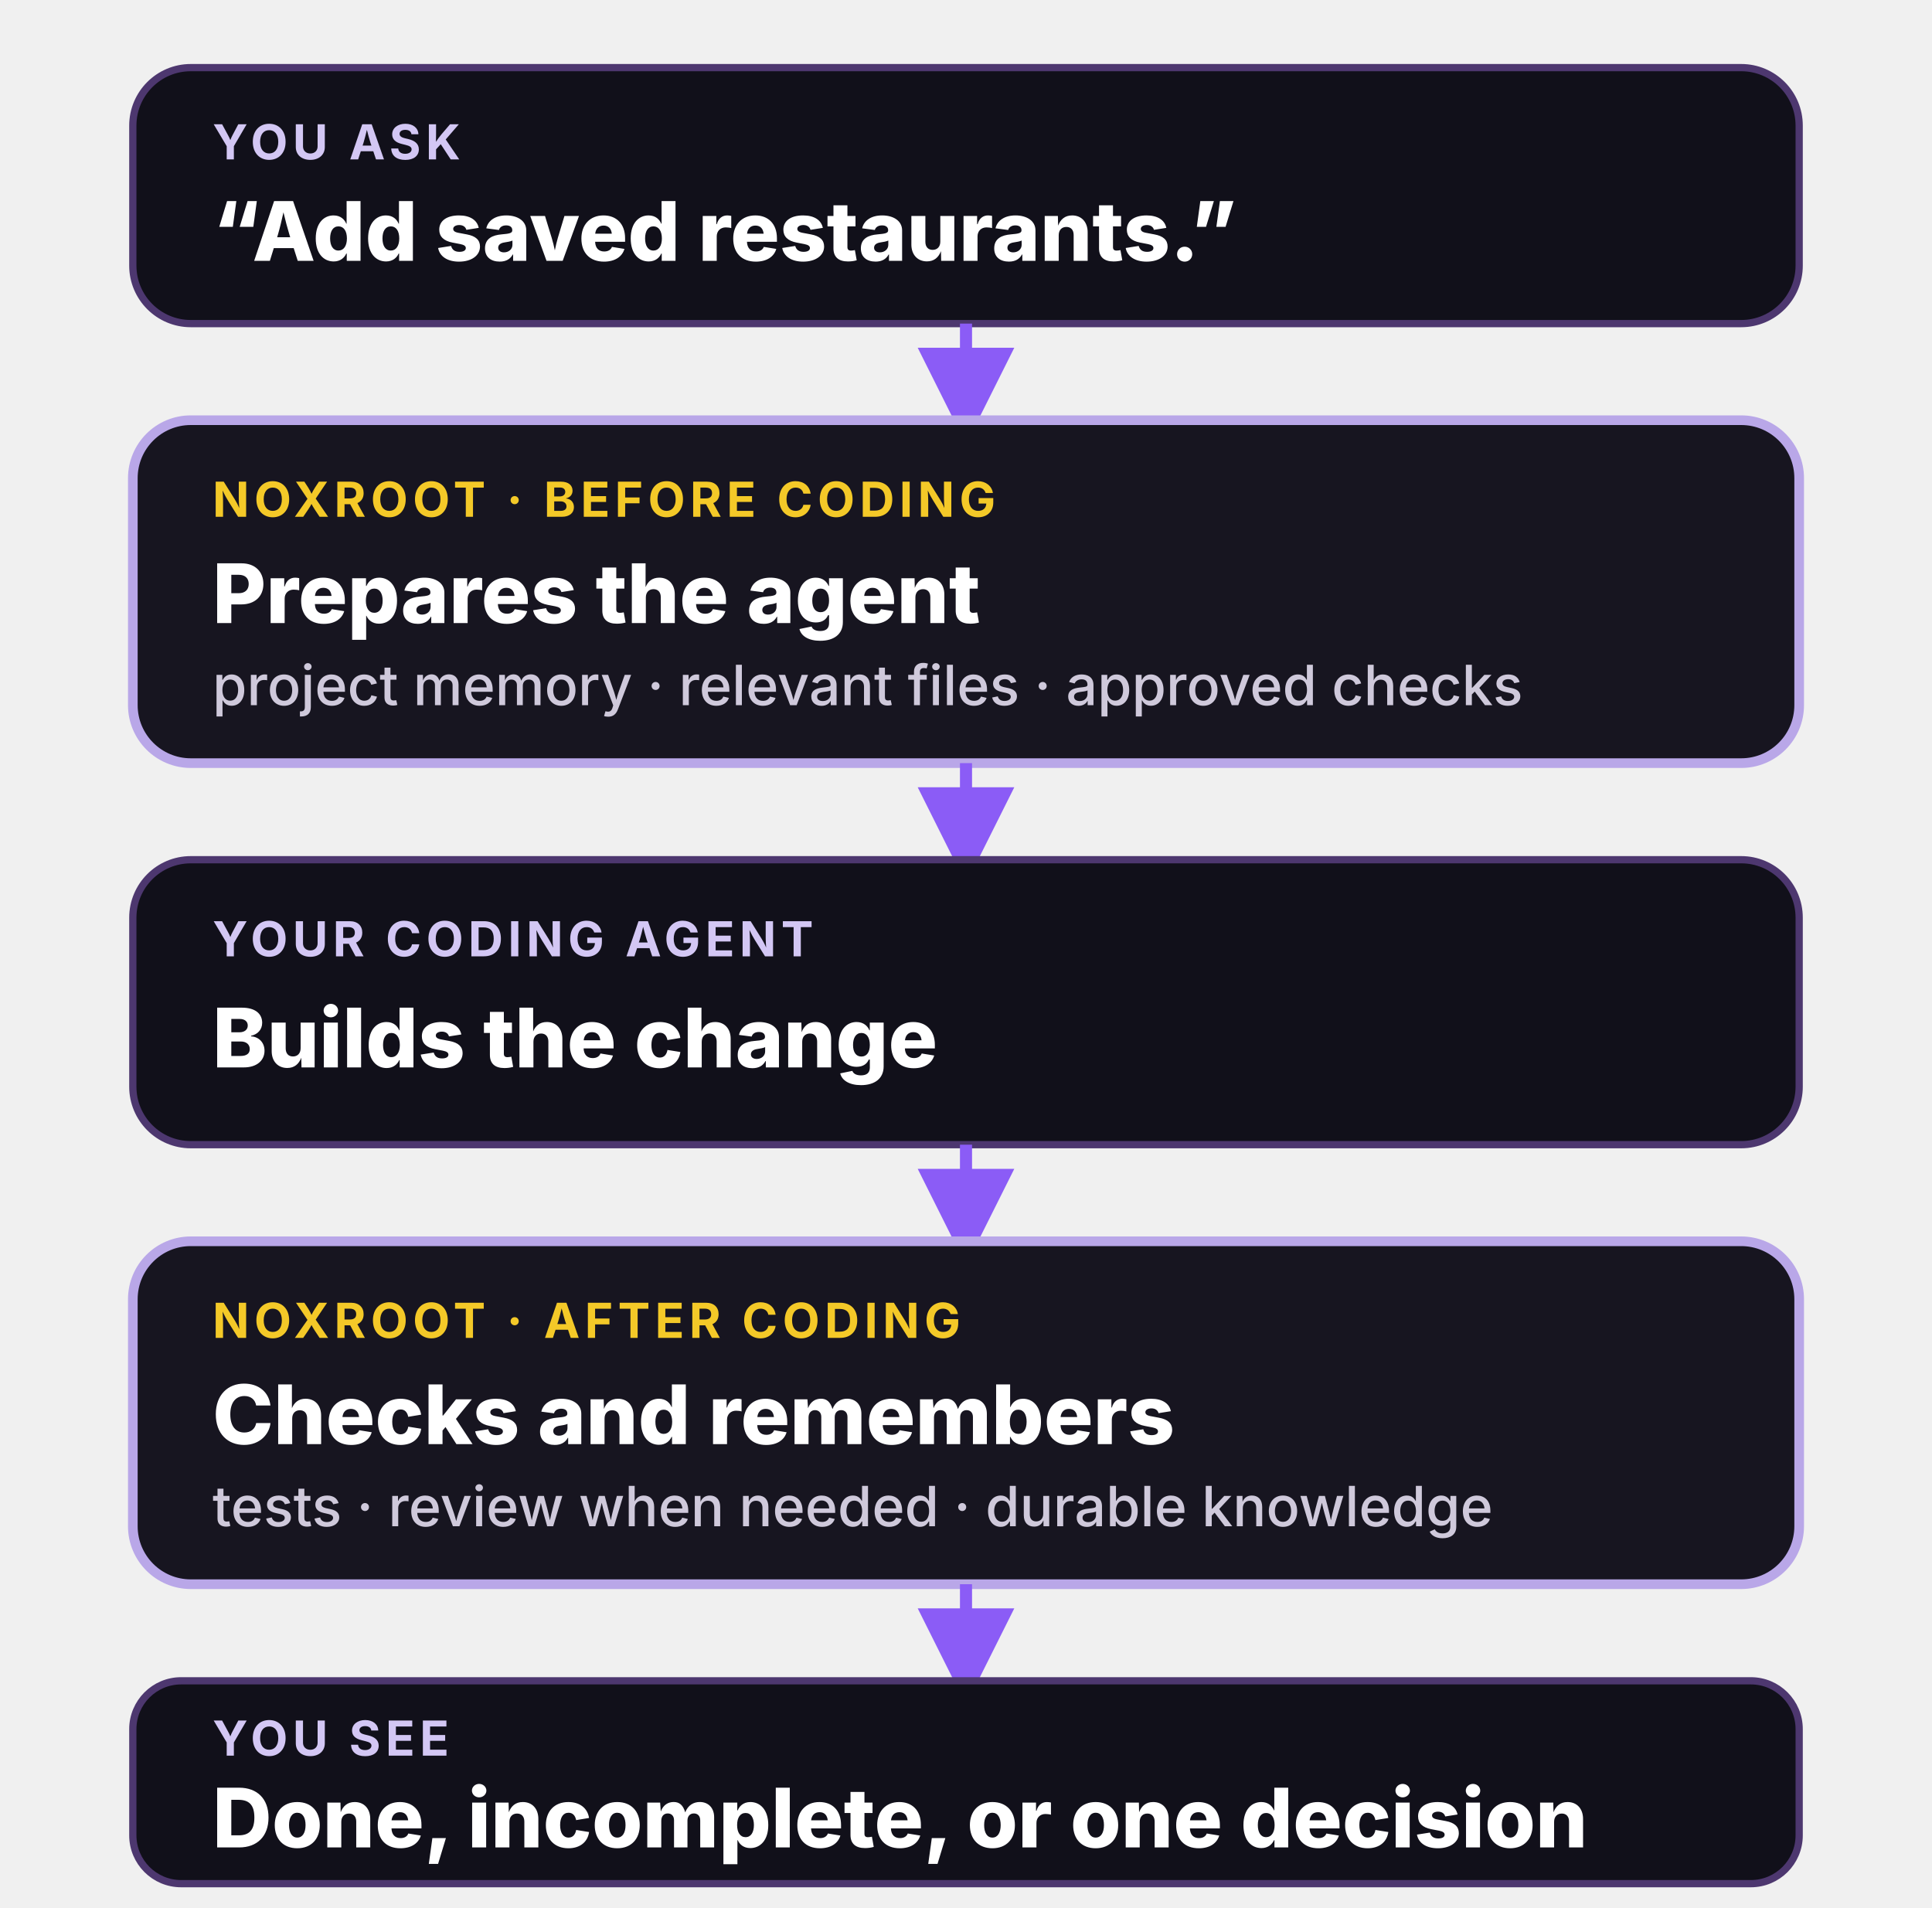
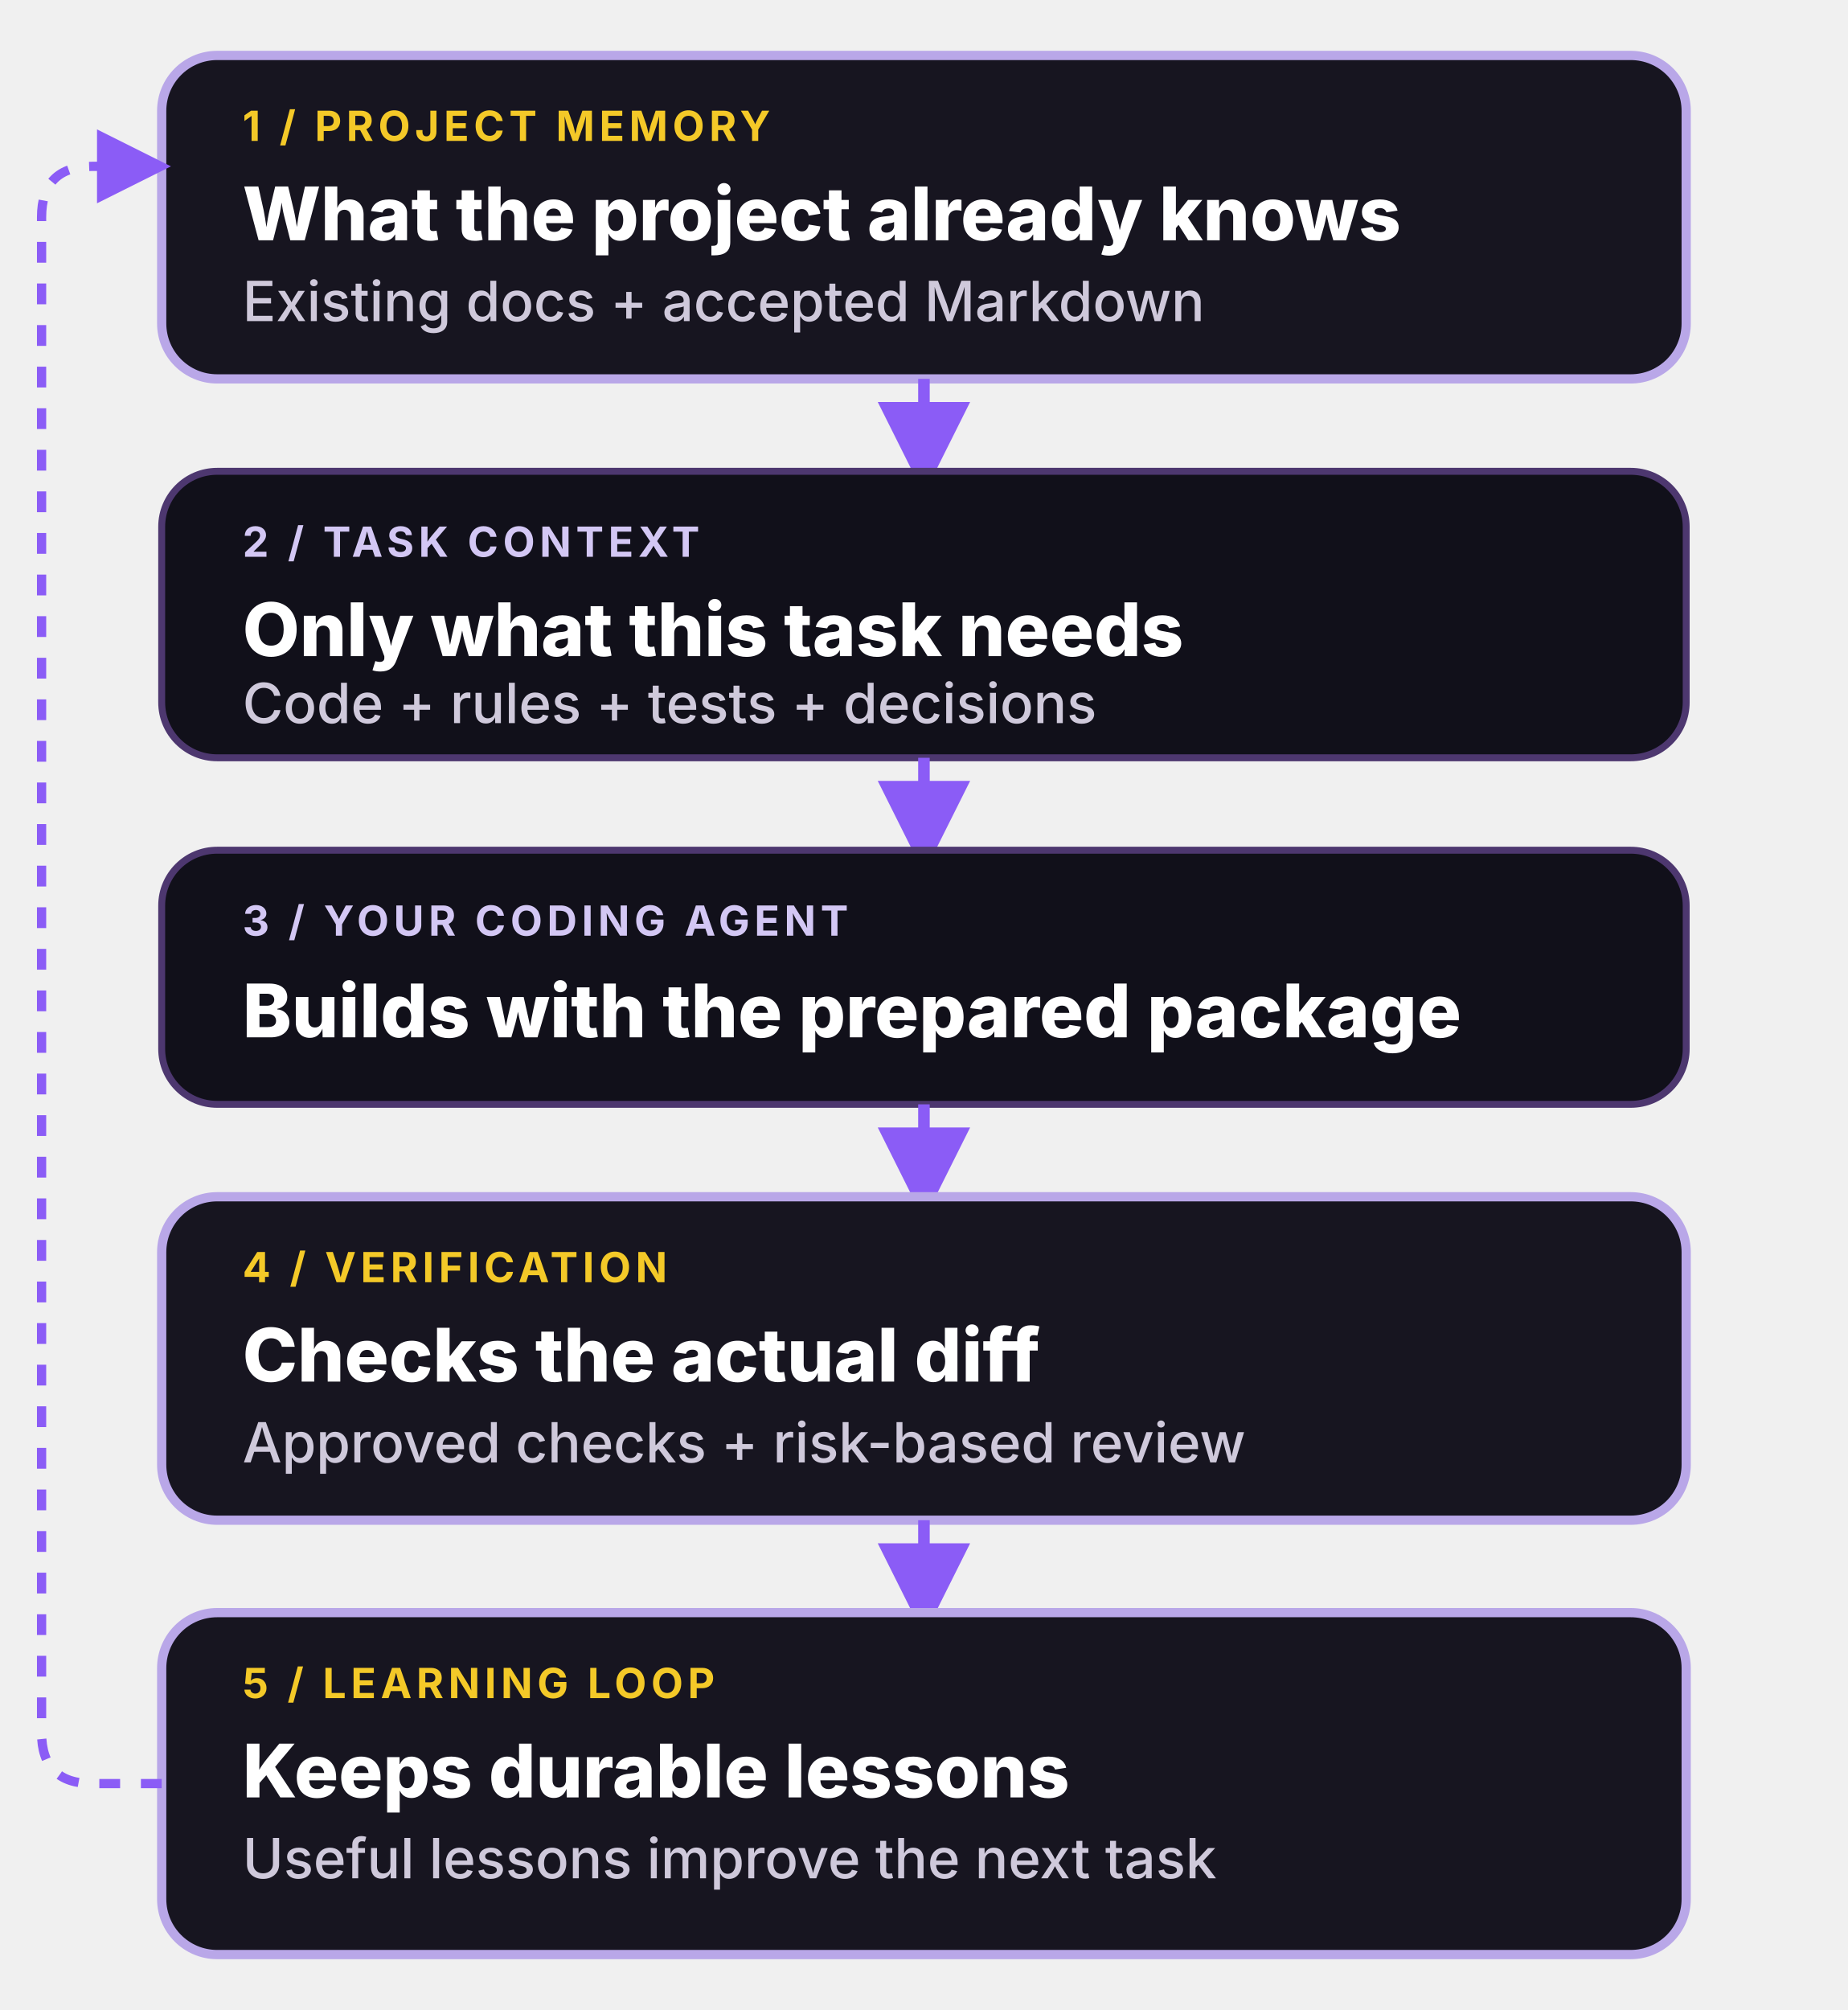
- <svg xmlns="http://www.w3.org/2000/svg" viewBox="0 0 800 790" role="img" aria-labelledby="workflow-title workflow-desc">
+ <svg xmlns="http://www.w3.org/2000/svg" viewBox="0 0 800 870" role="img" aria-labelledby="workflow-title workflow-desc">
  <defs>
    <marker id="arrow" viewBox="0 0 10 10" refX="5" refY="5" markerWidth="8" markerHeight="8" orient="auto-start-reverse">
      <path d="M 0 0 L 10 5 L 0 10 z" fill="#8B5CF6" />
    </marker>
    <style>
      .card { fill: #11101A; stroke: #4D376F; stroke-width: 3; }
      .accent { fill: #171520; stroke: #B9A7E8; stroke-width: 4; }
-       .eyebrow { fill: #D3C7F4; font: 700 20px Inter, Segoe UI, Arial, sans-serif; letter-spacing: 2px; }
-       .heading { fill: #FFFFFF; font: 800 34px Inter, Segoe UI, Arial, sans-serif; }
-       .body { fill: #CFC9DB; font: 500 23px Inter, Segoe UI, Arial, sans-serif; }
+       .step { fill: #D3C7F4; font: 700 18px Inter, Segoe UI, Arial, sans-serif; letter-spacing: 2px; }
+       .heading { fill: #FFFFFF; font: 800 32px Inter, Segoe UI, Arial, sans-serif; }
+       .body { fill: #CFC9DB; font: 500 24px Inter, Segoe UI, Arial, sans-serif; }
      .gold { fill: #F4C928; }
-       .line { stroke: #8B5CF6; stroke-width: 5; }
+       .line { fill: none; stroke: #8B5CF6; stroke-width: 5; }
+       .loop { fill: none; stroke: #8B5CF6; stroke-width: 4; stroke-dasharray: 9 9; }
    </style>
  </defs>
-   <rect class="card" x="55" y="28" width="690" height="106" rx="24" />
-   <text class="eyebrow" x="88" y="66">YOU ASK</text>
-   <text class="heading" x="88" y="108">“Add saved restaurants.”</text>
-   <line class="line" x1="400" y1="134" x2="400" y2="164" marker-end="url(#arrow)" />
-   <rect class="accent" x="55" y="174" width="690" height="142" rx="24" />
-   <text class="eyebrow gold" x="88" y="214">NOXROOT · BEFORE CODING</text>
-   <text class="heading" x="88" y="258">Prepares the agent</text>
-   <text class="body" x="88" y="292">project memory · relevant files · approved checks</text>
-   <line class="line" x1="400" y1="316" x2="400" y2="346" marker-end="url(#arrow)" />
-   <rect class="card" x="55" y="356" width="690" height="118" rx="24" />
-   <text class="eyebrow" x="88" y="396">YOUR CODING AGENT</text>
-   <text class="heading" x="88" y="442">Builds the change</text>
-   <line class="line" x1="400" y1="474" x2="400" y2="504" marker-end="url(#arrow)" />
-   <rect class="accent" x="55" y="514" width="690" height="142" rx="24" />
-   <text class="eyebrow gold" x="88" y="554">NOXROOT · AFTER CODING</text>
-   <text class="heading" x="88" y="598">Checks and remembers</text>
-   <text class="body" x="88" y="632">tests · review when needed · durable knowledge</text>
-   <line class="line" x1="400" y1="656" x2="400" y2="686" marker-end="url(#arrow)" />
-   <rect class="card" x="55" y="696" width="690" height="84" rx="20" />
-   <text class="eyebrow" x="88" y="727">YOU SEE</text>
-   <text class="heading" x="88" y="765" font-size="28">Done, incomplete, or one decision</text>
+   <rect class="accent" x="70" y="24" width="660" height="140" rx="24" />
+   <text class="step gold" x="105" y="61">1 / PROJECT MEMORY</text>
+   <text class="heading" x="105" y="104">What the project already knows</text>
+   <text class="body" x="105" y="139">Existing docs + accepted Markdown</text>
+   <line class="line" x1="400" y1="164" x2="400" y2="194" marker-end="url(#arrow)" />
+   <rect class="card" x="70" y="204" width="660" height="124" rx="24" />
+   <text class="step" x="105" y="241">2 / TASK CONTEXT</text>
+   <text class="heading" x="105" y="284">Only what this task needs</text>
+   <text class="body" x="105" y="313">Code + rules + tests + decisions</text>
+   <line class="line" x1="400" y1="328" x2="400" y2="358" marker-end="url(#arrow)" />
+   <rect class="card" x="70" y="368" width="660" height="110" rx="24" />
+   <text class="step" x="105" y="405">3 / YOUR CODING AGENT</text>
+   <text class="heading" x="105" y="449">Builds with the prepared package</text>
+   <line class="line" x1="400" y1="478" x2="400" y2="508" marker-end="url(#arrow)" />
+   <rect class="accent" x="70" y="518" width="660" height="140" rx="24" />
+   <text class="step gold" x="105" y="555">4 / VERIFICATION</text>
+   <text class="heading" x="105" y="598">Checks the actual diff</text>
+   <text class="body" x="105" y="633">Approved checks + risk-based review</text>
+   <line class="line" x1="400" y1="658" x2="400" y2="688" marker-end="url(#arrow)" />
+   <rect class="accent" x="70" y="698" width="660" height="148" rx="24" />
+   <text class="step gold" x="105" y="735">5 / LEARNING LOOP</text>
+   <text class="heading" x="105" y="778">Keeps durable lessons</text>
+   <text class="body" x="105" y="813">Useful lessons improve the next task</text>
+   <path class="loop" d="M 70 772 H 40 Q 18 772 18 750 V 94 Q 18 72 40 72 H 58" marker-end="url(#arrow)" />
</svg>
